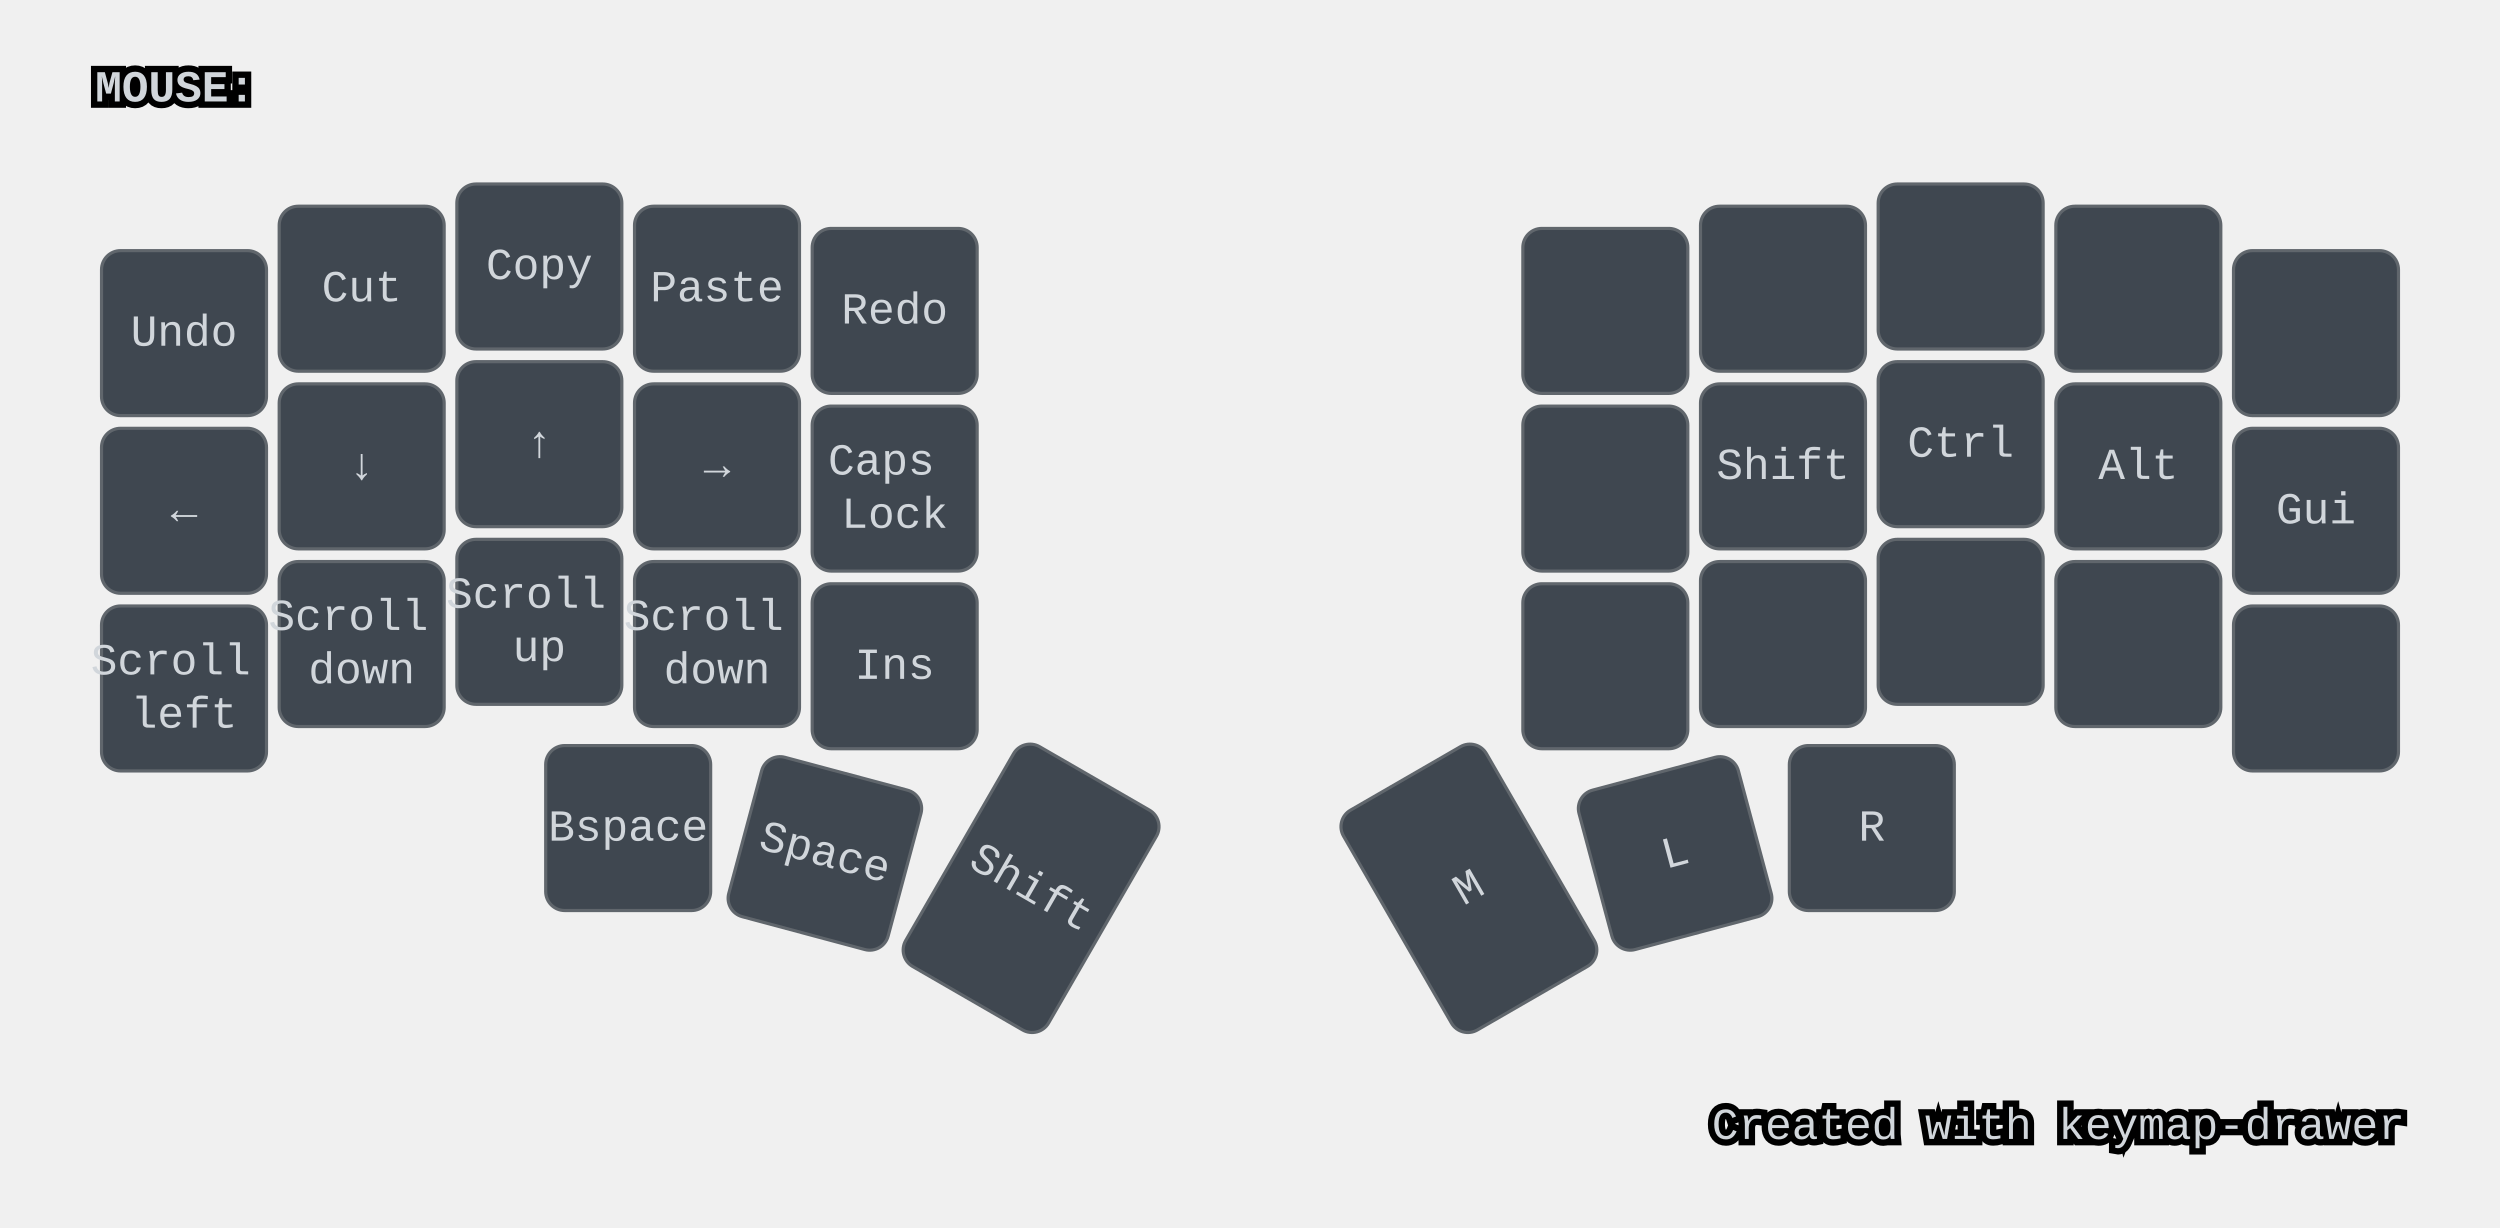
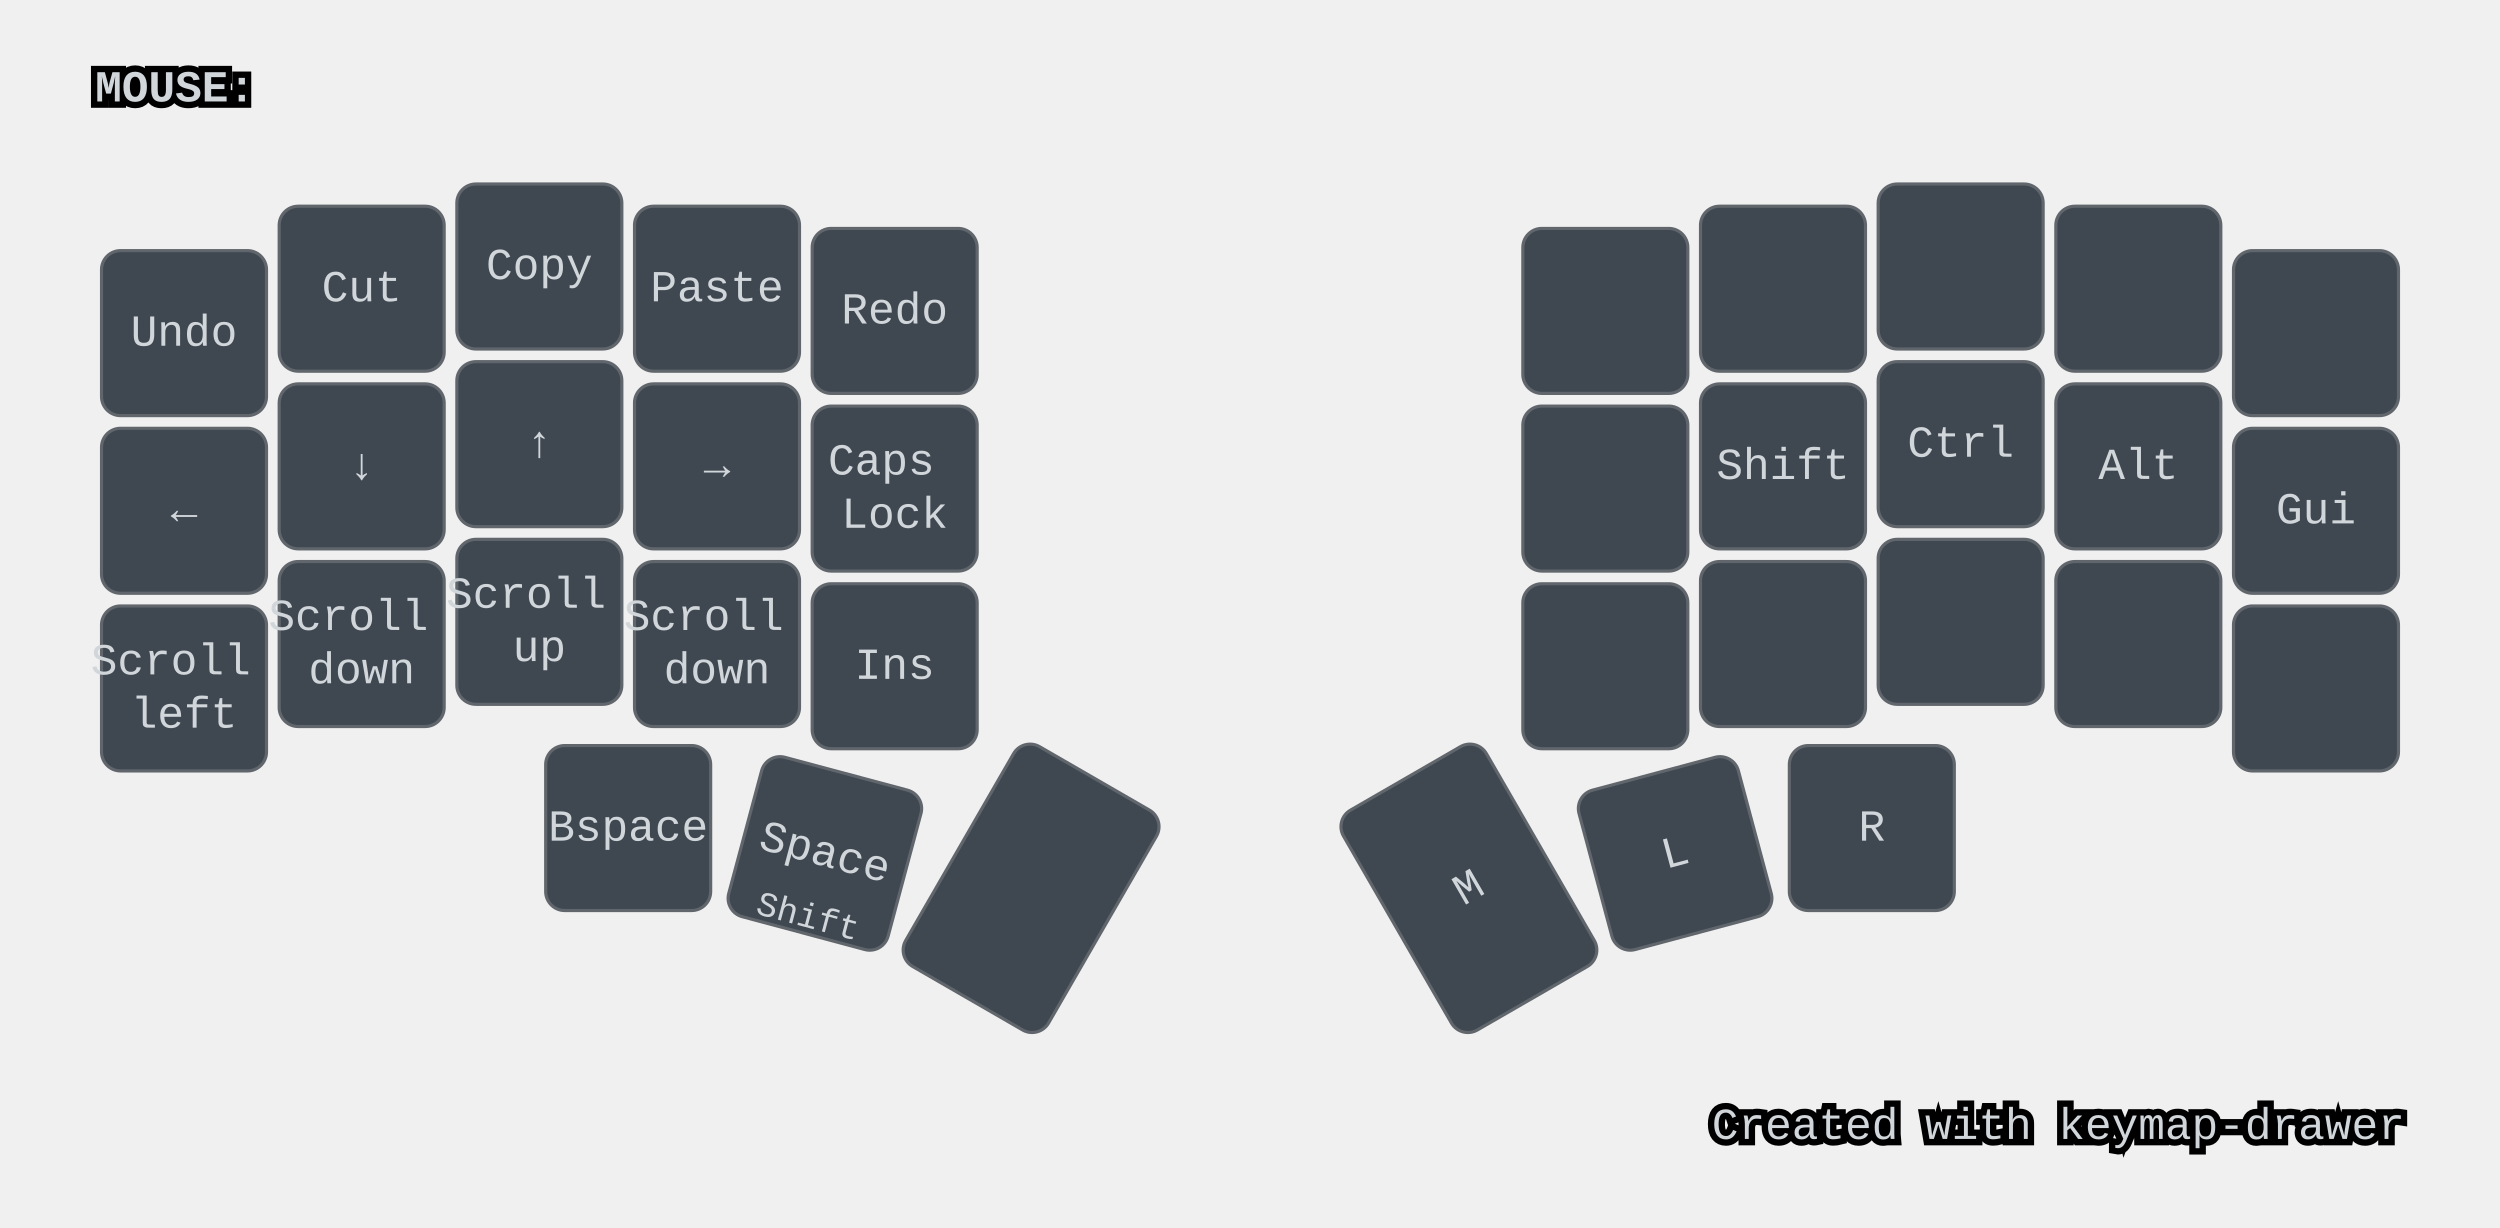
<svg xmlns="http://www.w3.org/2000/svg" width="788" height="387" viewBox="0 0 788 387" class="keymap">
  <style>/* inherit to force styles through use tags */
svg path {
    fill: inherit;
}

/* font and background color specifications */
svg.keymap {
    font-family: SFMono-Regular,Consolas,Liberation Mono,Menlo,monospace;
    font-size: 14px;
    font-kerning: normal;
    text-rendering: optimizeLegibility;
    fill: #24292e;
}

/* default key styling */
rect.key {
    fill: #f6f8fa;
}

rect.key, rect.combo {
    stroke: #c9cccf;
    stroke-width: 1;
}

/* default key side styling, only used is draw_key_sides is set */
rect.side {
    filter: brightness(90%);
}

/* color accent for combo boxes */
rect.combo, rect.combo-separate {
    fill: #cdf;
}

/* color accent for held keys */
rect.held, rect.combo.held {
    fill: #fdd;
}

/* color accent for ghost (optional) keys */
rect.ghost, rect.combo.ghost {
    stroke-dasharray: 4, 4;
    stroke-width: 2;
}

text {
    text-anchor: middle;
    dominant-baseline: middle;
}

/* styling for layer labels */
text.label {
    font-weight: bold;
    text-anchor: start;
    stroke: white;
    stroke-width: 4;
    paint-order: stroke;
}

/* styling for optional footer */
text.footer {
    text-anchor: end;
    dominant-baseline: auto;
    stroke: white;
    stroke-width: 4;
    paint-order: stroke;
}

/* styling for combo tap, and key non-tap label text */
text.combo, text.hold, text.shifted, text.left, text.right {
    font-size: 11px;
}

text.hold {
    text-anchor: middle;
    dominant-baseline: auto;
}

text.shifted {
    text-anchor: middle;
    dominant-baseline: hanging;
}

text.left {
    text-anchor: start;
}

text.right {
    text-anchor: end;
}

text.layer-activator {
    text-decoration: underline;
}

/* styling for hold/shifted label text in combo box */
text.combo.hold, text.combo.shifted, text.combo.left, text.combo.right {
    font-size: 8px;
}

/* lighter symbol for transparent keys */
text.trans {
    fill: #7b7e81;
}

/* styling for combo dendrons */
path.combo {
    stroke-width: 1;
    stroke: gray;
    fill: none;
}

/* Start Tabler Icons Cleanup */
/* cannot use height/width with glyphs */
.icon-tabler &gt; path {
    fill: inherit;
    stroke: inherit;
    stroke-width: 2;
}
/* hide tabler's default box */
.icon-tabler &gt; path[stroke="none"][fill="none"] {
    visibility: hidden;
}
/* End Tabler Icons Cleanup */

svg.keymap { fill: #d1d6db; }
rect.key { fill: #3f4750; }
rect.key, rect.combo { stroke: #60666c; }
rect.combo, rect.combo-separate { fill: #1f3d7a; }
rect.held, rect.combo.held { fill: #854747; }
text.label, text.footer { stroke: black; }
text.trans { fill: #7e8184; }
path.combo { stroke: #7f7f7f; }
</style>
  <g transform="translate(30, 0)" class="layer-MOUSE">
    <text x="0" y="28" class="label" id="MOUSE">MOUSE:</text>
    <g transform="translate(0, 56)">
      <g transform="translate(28, 49)" class="key keypos-0">
        <rect rx="6" ry="6" x="-26" y="-26" width="52" height="52" class="key" />
        <text x="0" y="0" class="key tap">Undo</text>
      </g>
      <g transform="translate(84, 35)" class="key keypos-1">
        <rect rx="6" ry="6" x="-26" y="-26" width="52" height="52" class="key" />
        <text x="0" y="0" class="key tap">Cut</text>
      </g>
      <g transform="translate(140, 28)" class="key keypos-2">
        <rect rx="6" ry="6" x="-26" y="-26" width="52" height="52" class="key" />
        <text x="0" y="0" class="key tap">Copy</text>
      </g>
      <g transform="translate(196, 35)" class="key keypos-3">
        <rect rx="6" ry="6" x="-26" y="-26" width="52" height="52" class="key" />
        <text x="0" y="0" class="key tap">Paste</text>
      </g>
      <g transform="translate(252, 42)" class="key keypos-4">
        <rect rx="6" ry="6" x="-26" y="-26" width="52" height="52" class="key" />
        <text x="0" y="0" class="key tap">Redo</text>
      </g>
      <g transform="translate(476, 42)" class="key keypos-5">
        <rect rx="6" ry="6" x="-26" y="-26" width="52" height="52" class="key" />
      </g>
      <g transform="translate(532, 35)" class="key keypos-6">
        <rect rx="6" ry="6" x="-26" y="-26" width="52" height="52" class="key" />
      </g>
      <g transform="translate(588, 28)" class="key keypos-7">
        <rect rx="6" ry="6" x="-26" y="-26" width="52" height="52" class="key" />
      </g>
      <g transform="translate(644, 35)" class="key keypos-8">
        <rect rx="6" ry="6" x="-26" y="-26" width="52" height="52" class="key" />
      </g>
      <g transform="translate(700, 49)" class="key keypos-9">
        <rect rx="6" ry="6" x="-26" y="-26" width="52" height="52" class="key" />
      </g>
      <g transform="translate(28, 105)" class="key keypos-10">
        <rect rx="6" ry="6" x="-26" y="-26" width="52" height="52" class="key" />
        <text x="0" y="0" class="key tap">←</text>
      </g>
      <g transform="translate(84, 91)" class="key keypos-11">
        <rect rx="6" ry="6" x="-26" y="-26" width="52" height="52" class="key" />
        <text x="0" y="0" class="key tap">↓</text>
      </g>
      <g transform="translate(140, 84)" class="key keypos-12">
        <rect rx="6" ry="6" x="-26" y="-26" width="52" height="52" class="key" />
        <text x="0" y="0" class="key tap">↑</text>
      </g>
      <g transform="translate(196, 91)" class="key keypos-13">
        <rect rx="6" ry="6" x="-26" y="-26" width="52" height="52" class="key" />
        <text x="0" y="0" class="key tap">→</text>
      </g>
      <g transform="translate(252, 98)" class="key keypos-14">
        <rect rx="6" ry="6" x="-26" y="-26" width="52" height="52" class="key" />
        <text x="0" y="0" class="key tap">
          <tspan x="0" dy="-0.6em">Caps</tspan>
          <tspan x="0" dy="1.2em">Lock</tspan>
        </text>
      </g>
      <g transform="translate(476, 98)" class="key keypos-15">
        <rect rx="6" ry="6" x="-26" y="-26" width="52" height="52" class="key" />
      </g>
      <g transform="translate(532, 91)" class="key keypos-16">
        <rect rx="6" ry="6" x="-26" y="-26" width="52" height="52" class="key" />
        <text x="0" y="0" class="key tap">Shift</text>
      </g>
      <g transform="translate(588, 84)" class="key keypos-17">
        <rect rx="6" ry="6" x="-26" y="-26" width="52" height="52" class="key" />
        <text x="0" y="0" class="key tap">Ctrl</text>
      </g>
      <g transform="translate(644, 91)" class="key keypos-18">
        <rect rx="6" ry="6" x="-26" y="-26" width="52" height="52" class="key" />
        <text x="0" y="0" class="key tap">Alt</text>
      </g>
      <g transform="translate(700, 105)" class="key keypos-19">
        <rect rx="6" ry="6" x="-26" y="-26" width="52" height="52" class="key" />
        <text x="0" y="0" class="key tap">Gui</text>
      </g>
      <g transform="translate(28, 161)" class="key keypos-20">
        <rect rx="6" ry="6" x="-26" y="-26" width="52" height="52" class="key" />
        <text x="0" y="0" class="key tap">
          <tspan x="0" dy="-0.6em">Scroll</tspan>
          <tspan x="0" dy="1.2em">left</tspan>
        </text>
      </g>
      <g transform="translate(84, 147)" class="key keypos-21">
        <rect rx="6" ry="6" x="-26" y="-26" width="52" height="52" class="key" />
        <text x="0" y="0" class="key tap">
          <tspan x="0" dy="-0.6em">Scroll</tspan>
          <tspan x="0" dy="1.2em">down</tspan>
        </text>
      </g>
      <g transform="translate(140, 140)" class="key keypos-22">
        <rect rx="6" ry="6" x="-26" y="-26" width="52" height="52" class="key" />
        <text x="0" y="0" class="key tap">
          <tspan x="0" dy="-0.6em">Scroll</tspan>
          <tspan x="0" dy="1.2em">up</tspan>
        </text>
      </g>
      <g transform="translate(196, 147)" class="key keypos-23">
        <rect rx="6" ry="6" x="-26" y="-26" width="52" height="52" class="key" />
        <text x="0" y="0" class="key tap">
          <tspan x="0" dy="-0.6em">Scroll</tspan>
          <tspan x="0" dy="1.2em">down</tspan>
        </text>
      </g>
      <g transform="translate(252, 154)" class="key keypos-24">
        <rect rx="6" ry="6" x="-26" y="-26" width="52" height="52" class="key" />
        <text x="0" y="0" class="key tap">Ins</text>
      </g>
      <g transform="translate(476, 154)" class="key keypos-25">
        <rect rx="6" ry="6" x="-26" y="-26" width="52" height="52" class="key" />
      </g>
      <g transform="translate(532, 147)" class="key keypos-26">
        <rect rx="6" ry="6" x="-26" y="-26" width="52" height="52" class="key" />
      </g>
      <g transform="translate(588, 140)" class="key keypos-27">
        <rect rx="6" ry="6" x="-26" y="-26" width="52" height="52" class="key" />
      </g>
      <g transform="translate(644, 147)" class="key keypos-28">
        <rect rx="6" ry="6" x="-26" y="-26" width="52" height="52" class="key" />
      </g>
      <g transform="translate(700, 161)" class="key keypos-29">
        <rect rx="6" ry="6" x="-26" y="-26" width="52" height="52" class="key" />
      </g>
      <g transform="translate(168, 205)" class="key keypos-30">
        <rect rx="6" ry="6" x="-26" y="-26" width="52" height="52" class="key" />
        <text x="0" y="0" class="key tap">Bspace</text>
      </g>
      <g transform="translate(230, 213) rotate(15.0)" class="key keypos-31">
        <rect rx="6" ry="6" x="-26" y="-26" width="52" height="52" class="key" />
        <text x="0" y="0" class="key tap">Space</text>
+         <text x="0" y="24" class="key hold">Shift</text>
      </g>
      <g transform="translate(295, 224) rotate(30.0)" class="key keypos-32">
        <rect rx="6" ry="6" x="-26" y="-40" width="52" height="80" class="key" />
-         <text x="0" y="0" class="key tap">Shift</text>
      </g>
      <g transform="translate(433, 224) rotate(-30.0)" class="key keypos-33">
        <rect rx="6" ry="6" x="-26" y="-40" width="52" height="80" class="key" />
        <text x="0" y="0" class="key tap">M</text>
      </g>
      <g transform="translate(498, 213) rotate(-15.0)" class="key keypos-34">
        <rect rx="6" ry="6" x="-26" y="-26" width="52" height="52" class="key" />
        <text x="0" y="0" class="key tap">L</text>
      </g>
      <g transform="translate(560, 205)" class="key keypos-35">
        <rect rx="6" ry="6" x="-26" y="-26" width="52" height="52" class="key" />
        <text x="0" y="0" class="key tap">R</text>
      </g>
    </g>
  </g>
  <text x="758.0" y="359.0" class="footer">Created with <a href="https://github.com/caksoylar/keymap-drawer">keymap-drawer</a>
  </text>
</svg>
